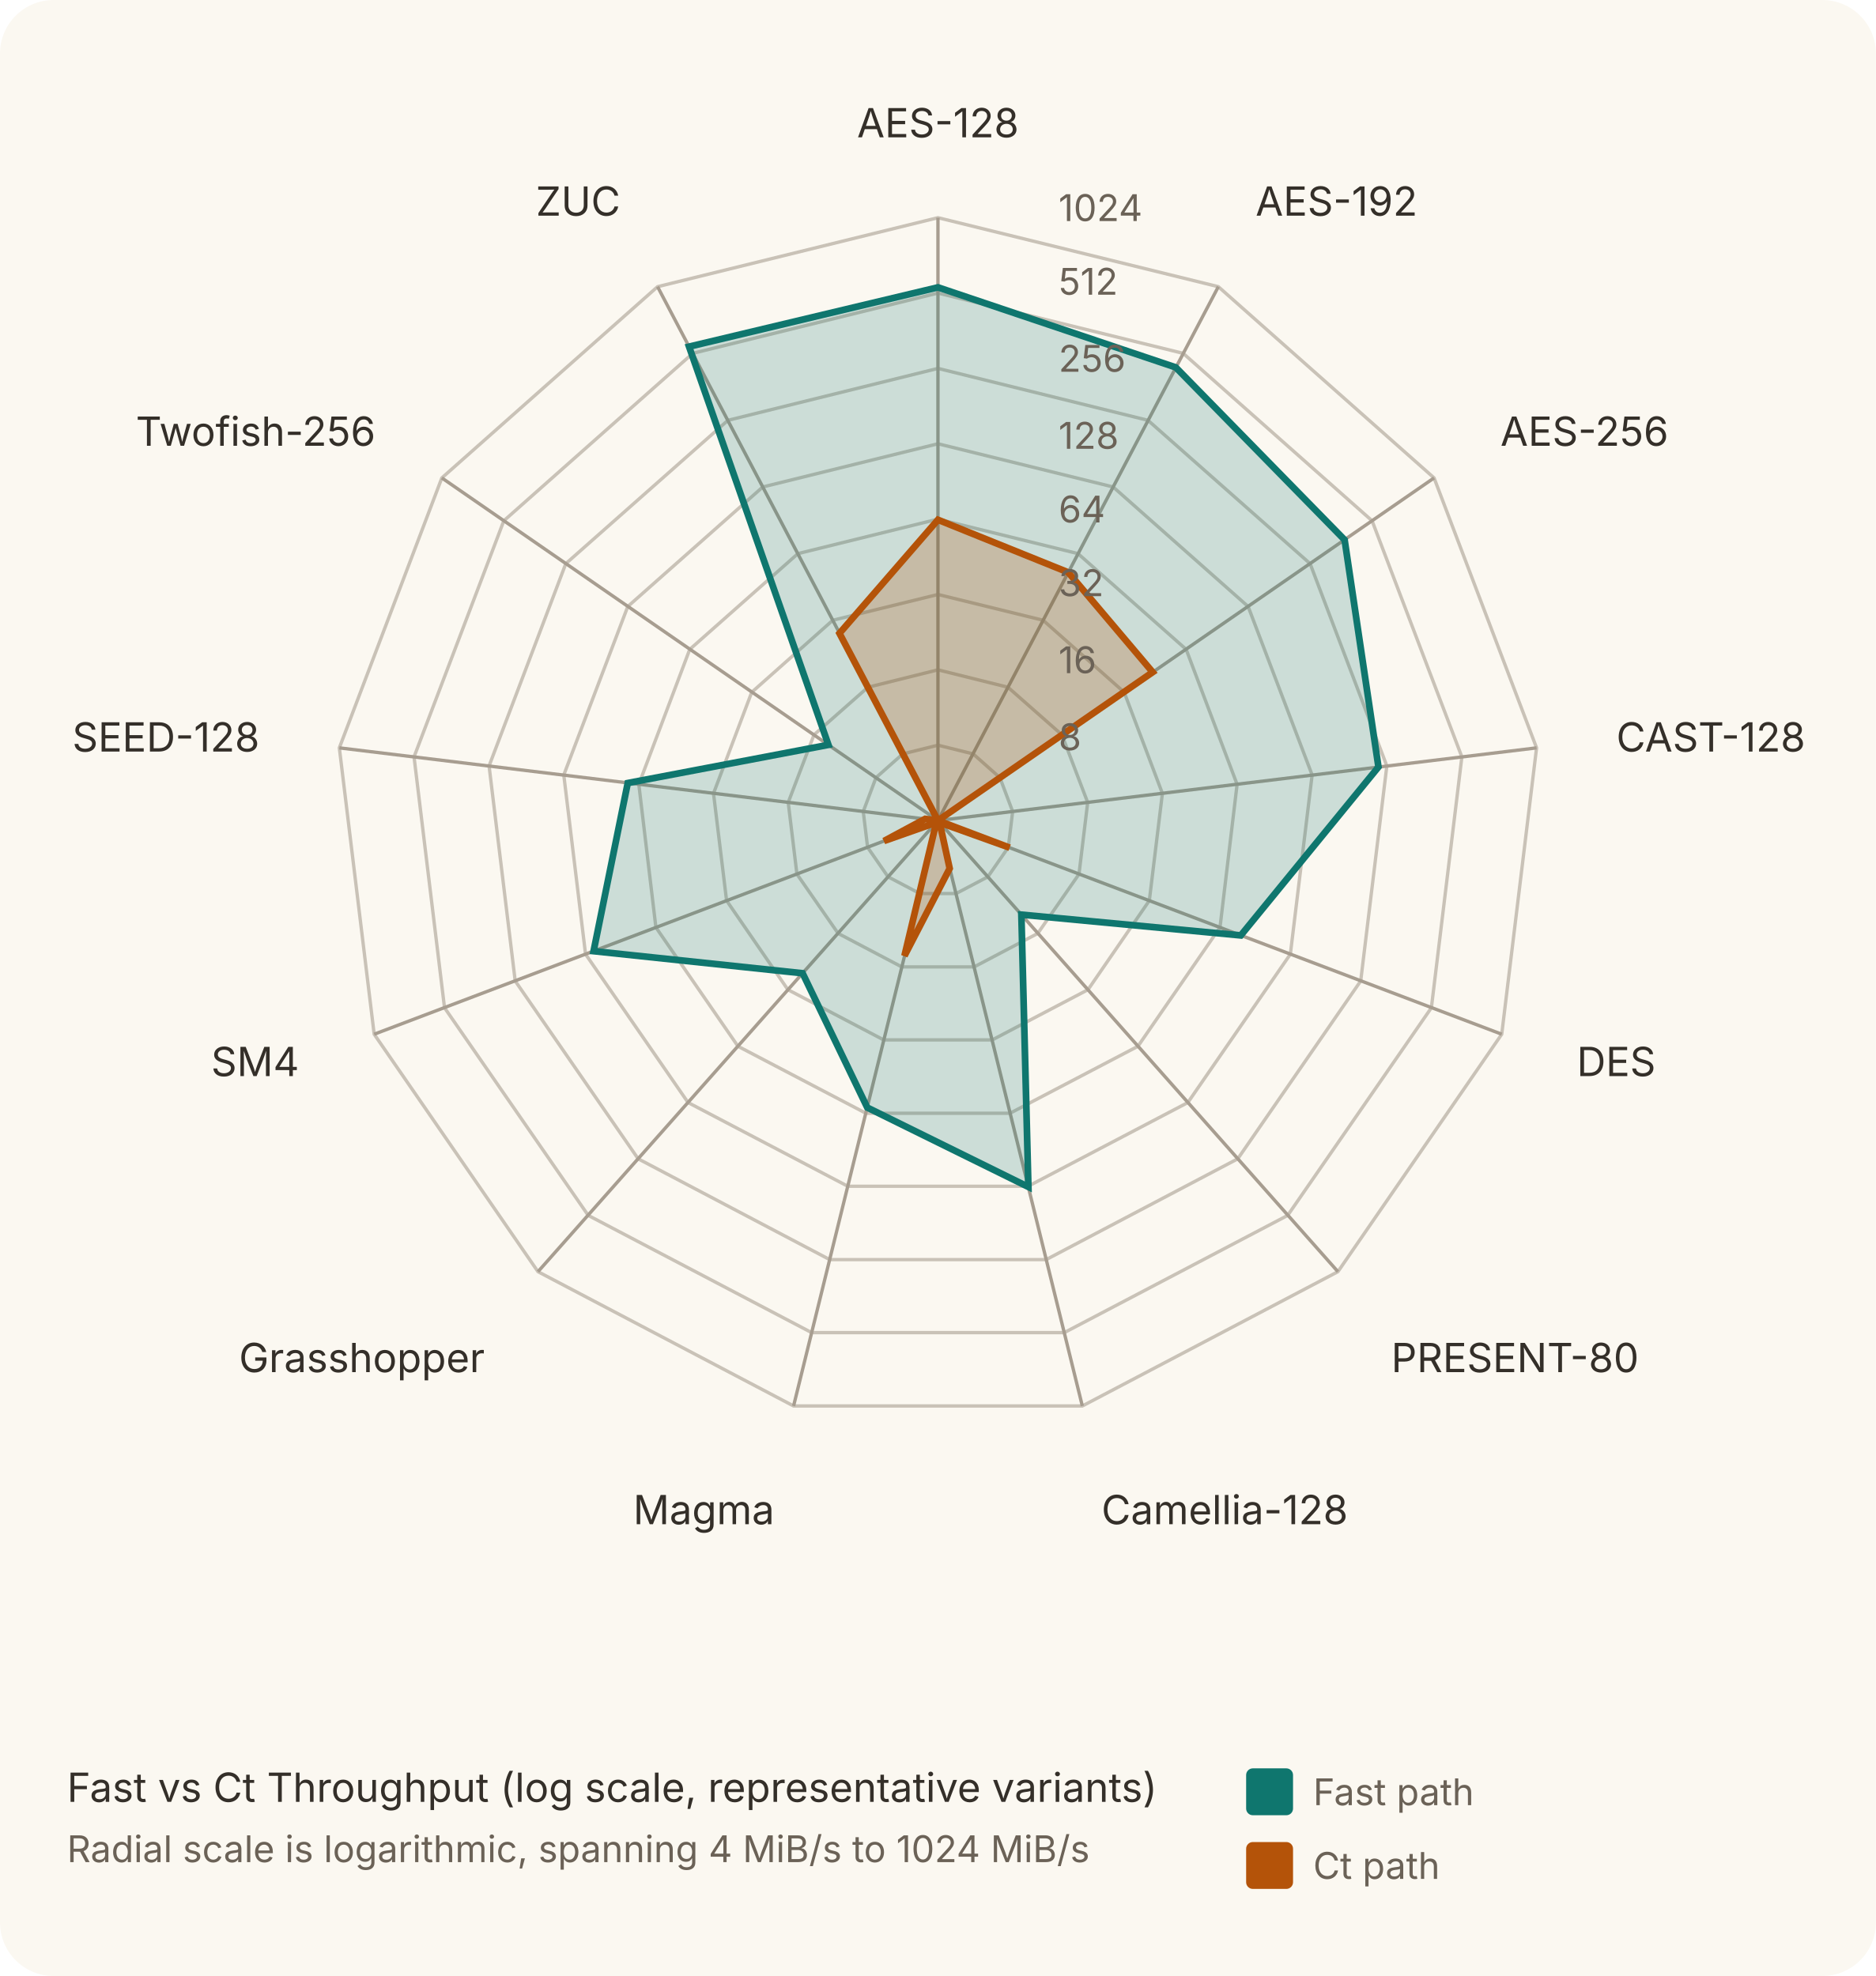
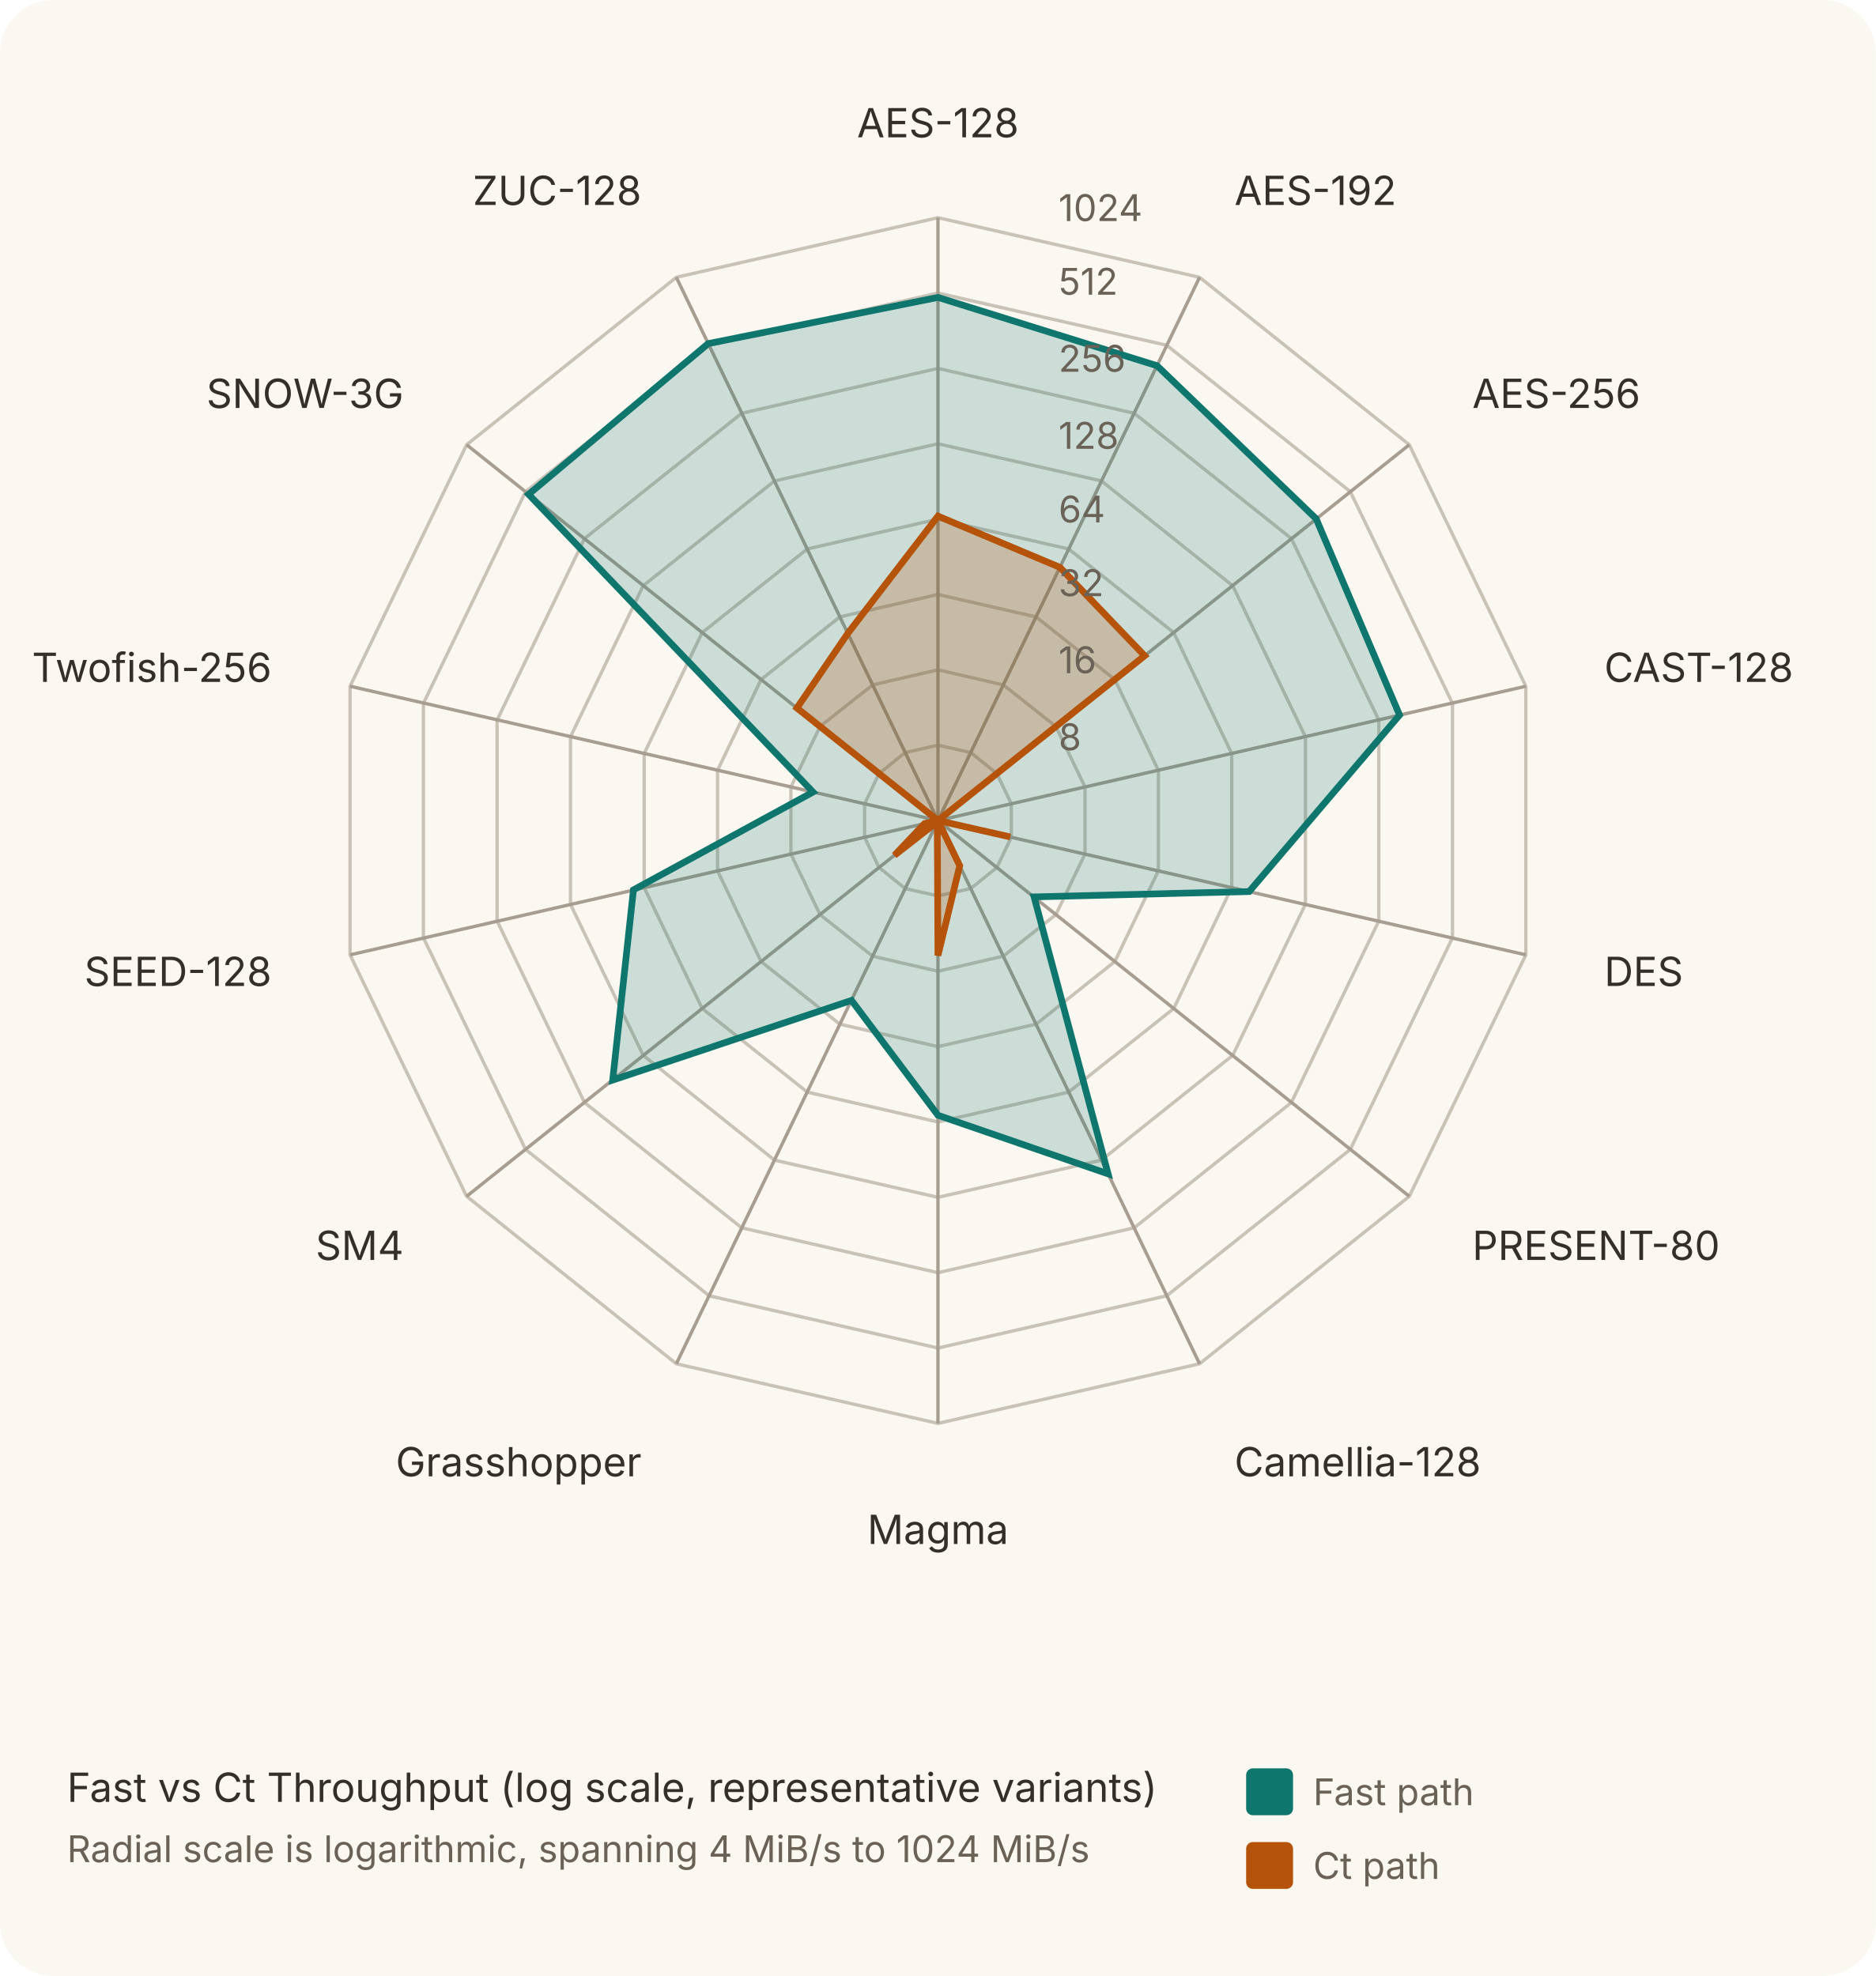
<svg xmlns="http://www.w3.org/2000/svg" viewBox="0 0 560 590" role="img" aria-labelledby="title desc">
  <style>
    .bg { fill: #fbf8f1; }
    .grid { fill: none; stroke: #c9c2b7; stroke-width: 1; }
    .axis { stroke: #a79d90; stroke-width: 1; }
    .label { fill: #342f29; font: 12px ui-sans-serif, -apple-system, BlinkMacSystemFont, "Segoe UI", sans-serif; }
    .small { fill: #6b6257; font: 11px ui-sans-serif, -apple-system, BlinkMacSystemFont, "Segoe UI", sans-serif; }
    .fast-fill { fill: #0f766e; fill-opacity: 0.20; stroke: #0f766e; stroke-width: 2; }
    .ct-fill { fill: #b45309; fill-opacity: 0.24; stroke: #b45309; stroke-width: 2; }
    .legend-fast { fill: #0f766e; }
    .legend-ct { fill: #b45309; }
  </style>
  <rect class="bg" x="0" y="0" width="560" height="590" rx="16" />
-   <polygon class="grid" points="280.0,222.5 290.5,225.1 298.5,232.2 302.3,242.3 301.0,253.0 294.9,261.8 285.4,266.8 274.6,266.8 265.1,261.8 259.0,253.0 257.7,242.3 261.5,232.2 269.5,225.1" />
-   <polygon class="grid" points="280.0,200.0 300.9,205.2 317.0,219.4 324.7,239.6 322.1,261.0 309.8,278.7 290.8,288.7 269.2,288.7 250.2,278.7 237.9,261.0 235.3,239.6 243.0,219.4 259.1,205.2" />
-   <polygon class="grid" points="280.0,177.5 311.4,185.2 335.6,206.7 347.0,236.9 343.1,268.9 324.8,295.5 296.2,310.5 263.8,310.5 235.2,295.5 216.9,268.9 213.0,236.9 224.4,206.7 248.6,185.2" />
-   <polygon class="grid" points="280.0,155.0 321.8,165.3 354.1,193.9 369.3,234.2 364.2,276.9 339.7,312.4 301.5,332.4 258.5,332.4 220.3,312.4 195.8,276.9 190.7,234.2 205.9,193.9 238.2,165.3" />
-   <polygon class="grid" points="280.0,132.5 332.3,145.4 372.6,181.1 391.7,231.4 385.2,284.9 354.6,329.2 306.9,354.2 253.1,354.2 205.4,329.2 174.8,284.9 168.3,231.4 187.4,181.1 227.7,145.4" />
-   <polygon class="grid" points="280.0,110.0 342.7,125.5 391.1,168.3 414.0,228.7 406.2,292.9 369.5,346.0 312.3,376.1 247.7,376.1 190.5,346.0 153.8,292.9 146.0,228.7 168.9,168.3 217.3,125.5" />
-   <polygon class="grid" points="280.0,87.5 353.2,105.5 409.6,155.5 436.4,226.0 427.3,300.9 384.4,362.9 317.7,397.9 242.3,397.9 175.6,362.9 132.7,300.9 123.6,226.0 150.4,155.5 206.8,105.5" />
-   <polygon class="grid" points="280.0,65.0 363.7,85.6 428.1,142.7 458.7,223.3 448.3,308.8 399.4,379.7 323.1,419.8 236.9,419.8 160.6,379.7 111.7,308.8 101.3,223.3 131.9,142.7 196.3,85.6" />
+   <polygon class="grid" points="280.0,222.5 289.8,224.7 297.6,231.0 301.9,240.0 301.9,250.0 297.6,259.0 289.8,265.3 280.0,267.5 270.2,265.3 262.4,259.0 258.1,250.0 258.1,240.0 262.4,231.0 270.2,224.7" />
+   <polygon class="grid" points="280.0,200.0 299.5,204.5 315.2,216.9 323.9,235.0 323.9,255.0 315.2,273.1 299.5,285.5 280.0,290.0 260.5,285.5 244.8,273.1 236.1,255.0 236.1,235.0 244.8,216.9 260.5,204.5" />
+   <polygon class="grid" points="280.0,177.5 309.3,184.2 332.8,202.9 345.8,230.0 345.8,260.0 332.8,287.1 309.3,305.8 280.0,312.5 250.7,305.8 227.2,287.1 214.2,260.0 214.2,230.0 227.2,202.9 250.7,184.2" />
+   <polygon class="grid" points="280.0,155.0 319.0,163.9 350.4,188.9 367.7,225.0 367.7,265.0 350.4,301.1 319.0,326.1 280.0,335.0 241.0,326.1 209.6,301.1 192.3,265.0 192.3,225.0 209.6,188.9 241.0,163.9" />
+   <polygon class="grid" points="280.0,132.5 328.8,143.6 368.0,174.9 389.7,220.0 389.7,270.0 368.0,315.1 328.8,346.4 280.0,357.5 231.2,346.4 192.0,315.1 170.3,270.0 170.3,220.0 192.0,174.9 231.2,143.6" />
+   <polygon class="grid" points="280.0,110.0 338.6,123.4 385.5,160.8 411.6,215.0 411.6,275.0 385.5,329.2 338.6,366.6 280.0,380.0 221.4,366.6 174.5,329.2 148.4,275.0 148.4,215.0 174.5,160.8 221.4,123.4" />
+   <polygon class="grid" points="280.0,87.5 348.3,103.1 403.1,146.8 433.6,210.0 433.6,280.0 403.1,343.2 348.3,386.9 280.0,402.5 211.7,386.9 156.9,343.2 126.4,280.0 126.4,210.0 156.9,146.8 211.7,103.1" />
+   <polygon class="grid" points="280.0,65.0 358.1,82.8 420.7,132.8 455.5,204.9 455.5,285.1 420.7,357.2 358.1,407.2 280.0,425.0 201.9,407.2 139.3,357.2 104.5,285.1 104.5,204.9 139.3,132.8 201.9,82.8" />
  <line class="axis" x1="280" y1="245" x2="280.0" y2="65.0" />
-   <line class="axis" x1="280" y1="245" x2="363.7" y2="85.6" />
-   <line class="axis" x1="280" y1="245" x2="428.1" y2="142.7" />
-   <line class="axis" x1="280" y1="245" x2="458.7" y2="223.3" />
-   <line class="axis" x1="280" y1="245" x2="448.3" y2="308.8" />
-   <line class="axis" x1="280" y1="245" x2="399.4" y2="379.7" />
-   <line class="axis" x1="280" y1="245" x2="323.1" y2="419.8" />
-   <line class="axis" x1="280" y1="245" x2="236.9" y2="419.8" />
-   <line class="axis" x1="280" y1="245" x2="160.6" y2="379.7" />
-   <line class="axis" x1="280" y1="245" x2="111.7" y2="308.8" />
-   <line class="axis" x1="280" y1="245" x2="101.3" y2="223.3" />
-   <line class="axis" x1="280" y1="245" x2="131.9" y2="142.7" />
-   <line class="axis" x1="280" y1="245" x2="196.3" y2="85.6" />
-   <polygon class="fast-fill" points="280.0,85.8 351.0,109.7 401.4,161.2 411.5,229.0 370.4,279.3 304.9,273.1 307.0,354.4 258.9,330.7 239.6,290.6 177.2,284.0 187.4,233.8 247.3,222.4 205.7,103.5" />
-   <polygon class="ct-fill" points="280.0,155.2 318.9,170.9 344.1,200.7 280.0,245.0 301.4,253.1 280.5,245.6 283.5,259.3 270.0,285.4 279.5,245.6 263.9,251.1 276.2,244.5 280.0,245.0 250.6,189.1" />
+   <line class="axis" x1="280" y1="245" x2="358.1" y2="82.8" />
+   <line class="axis" x1="280" y1="245" x2="420.7" y2="132.8" />
+   <line class="axis" x1="280" y1="245" x2="455.5" y2="204.9" />
+   <line class="axis" x1="280" y1="245" x2="455.5" y2="285.1" />
+   <line class="axis" x1="280" y1="245" x2="420.7" y2="357.2" />
+   <line class="axis" x1="280" y1="245" x2="358.1" y2="407.2" />
+   <line class="axis" x1="280" y1="245" x2="280.0" y2="425.0" />
+   <line class="axis" x1="280" y1="245" x2="201.9" y2="407.2" />
+   <line class="axis" x1="280" y1="245" x2="139.3" y2="357.2" />
+   <line class="axis" x1="280" y1="245" x2="104.5" y2="285.1" />
+   <line class="axis" x1="280" y1="245" x2="104.5" y2="204.9" />
+   <line class="axis" x1="280" y1="245" x2="139.3" y2="132.8" />
+   <line class="axis" x1="280" y1="245" x2="201.9" y2="82.8" />
+   <polygon class="fast-fill" points="280.0,88.8 345.4,109.2 392.9,154.9 417.8,213.5 372.9,266.2 308.7,267.8 330.8,350.5 280.0,333.0 254.2,298.7 182.9,322.5 189.1,265.7 242.7,236.5 157.8,147.6 211.4,102.6" />
+   <polygon class="ct-fill" points="280.0,154.1 316.4,169.4 341.7,195.8 280.0,245.0 301.6,249.9 280.0,245.0 286.5,258.5 280.0,285.3 279.8,245.4 267.0,255.4 276.0,245.9 280.0,245.0 237.9,211.4 253.1,189.1" />
  <text class="small" x="316" y="224">8</text>
  <text class="small" x="316" y="201">16</text>
  <text class="small" x="316" y="178">32</text>
  <text class="small" x="316" y="156">64</text>
  <text class="small" x="316" y="134">128</text>
  <text class="small" x="316" y="111">256</text>
  <text class="small" x="316" y="88">512</text>
  <text class="small" x="316" y="66">1024</text>
  <text class="label" x="280.0" y="41.0" text-anchor="middle">AES-128</text>
-   <text class="label" x="374.8" y="64.4" text-anchor="start">AES-192</text>
-   <text class="label" x="447.9" y="133.1" text-anchor="start">AES-256</text>
-   <text class="label" x="482.5" y="224.4" text-anchor="start">CAST-128</text>
-   <text class="label" x="470.7" y="321.3" text-anchor="start">DES</text>
-   <text class="label" x="415.3" y="409.7" text-anchor="start">PRESENT-80</text>
-   <text class="label" x="328.8" y="455.1" text-anchor="start">Camellia-128</text>
-   <text class="label" x="231.2" y="455.1" text-anchor="end">Magma</text>
-   <text class="label" x="144.7" y="409.7" text-anchor="end">Grasshopper</text>
-   <text class="label" x="89.3" y="321.3" text-anchor="end">SM4</text>
-   <text class="label" x="77.5" y="224.4" text-anchor="end">SEED-128</text>
-   <text class="label" x="112.1" y="133.1" text-anchor="end">Twofish-256</text>
-   <text class="label" x="185.2" y="64.4" text-anchor="end">ZUC</text>
+   <text class="label" x="368.5" y="61.2" text-anchor="start">AES-192</text>
+   <text class="label" x="439.5" y="121.8" text-anchor="start">AES-256</text>
+   <text class="label" x="478.9" y="203.6" text-anchor="start">CAST-128</text>
+   <text class="label" x="478.9" y="294.4" text-anchor="start">DES</text>
+   <text class="label" x="439.5" y="376.2" text-anchor="start">PRESENT-80</text>
+   <text class="label" x="368.5" y="440.8" text-anchor="start">Camellia-128</text>
+   <text class="label" x="280.0" y="461.0" text-anchor="middle">Magma</text>
+   <text class="label" x="191.5" y="440.8" text-anchor="end">Grasshopper</text>
+   <text class="label" x="120.5" y="376.2" text-anchor="end">SM4</text>
+   <text class="label" x="81.1" y="294.4" text-anchor="end">SEED-128</text>
+   <text class="label" x="81.1" y="203.6" text-anchor="end">Twofish-256</text>
+   <text class="label" x="120.5" y="121.8" text-anchor="end">SNOW-3G</text>
+   <text class="label" x="191.5" y="61.2" text-anchor="end">ZUC-128</text>
  <text class="label" x="20" y="538">Fast vs Ct Throughput (log scale, representative variants)</text>
  <text class="small" x="20" y="556">Radial scale is logarithmic, spanning 4 MiB/s to 1024 MiB/s</text>
  <rect x="372" y="528" width="14" height="14" class="legend-fast" rx="2" />
  <text class="small" x="392" y="539">Fast path</text>
  <rect x="372" y="550" width="14" height="14" class="legend-ct" rx="2" />
  <text class="small" x="392" y="561">Ct path</text>
</svg>
